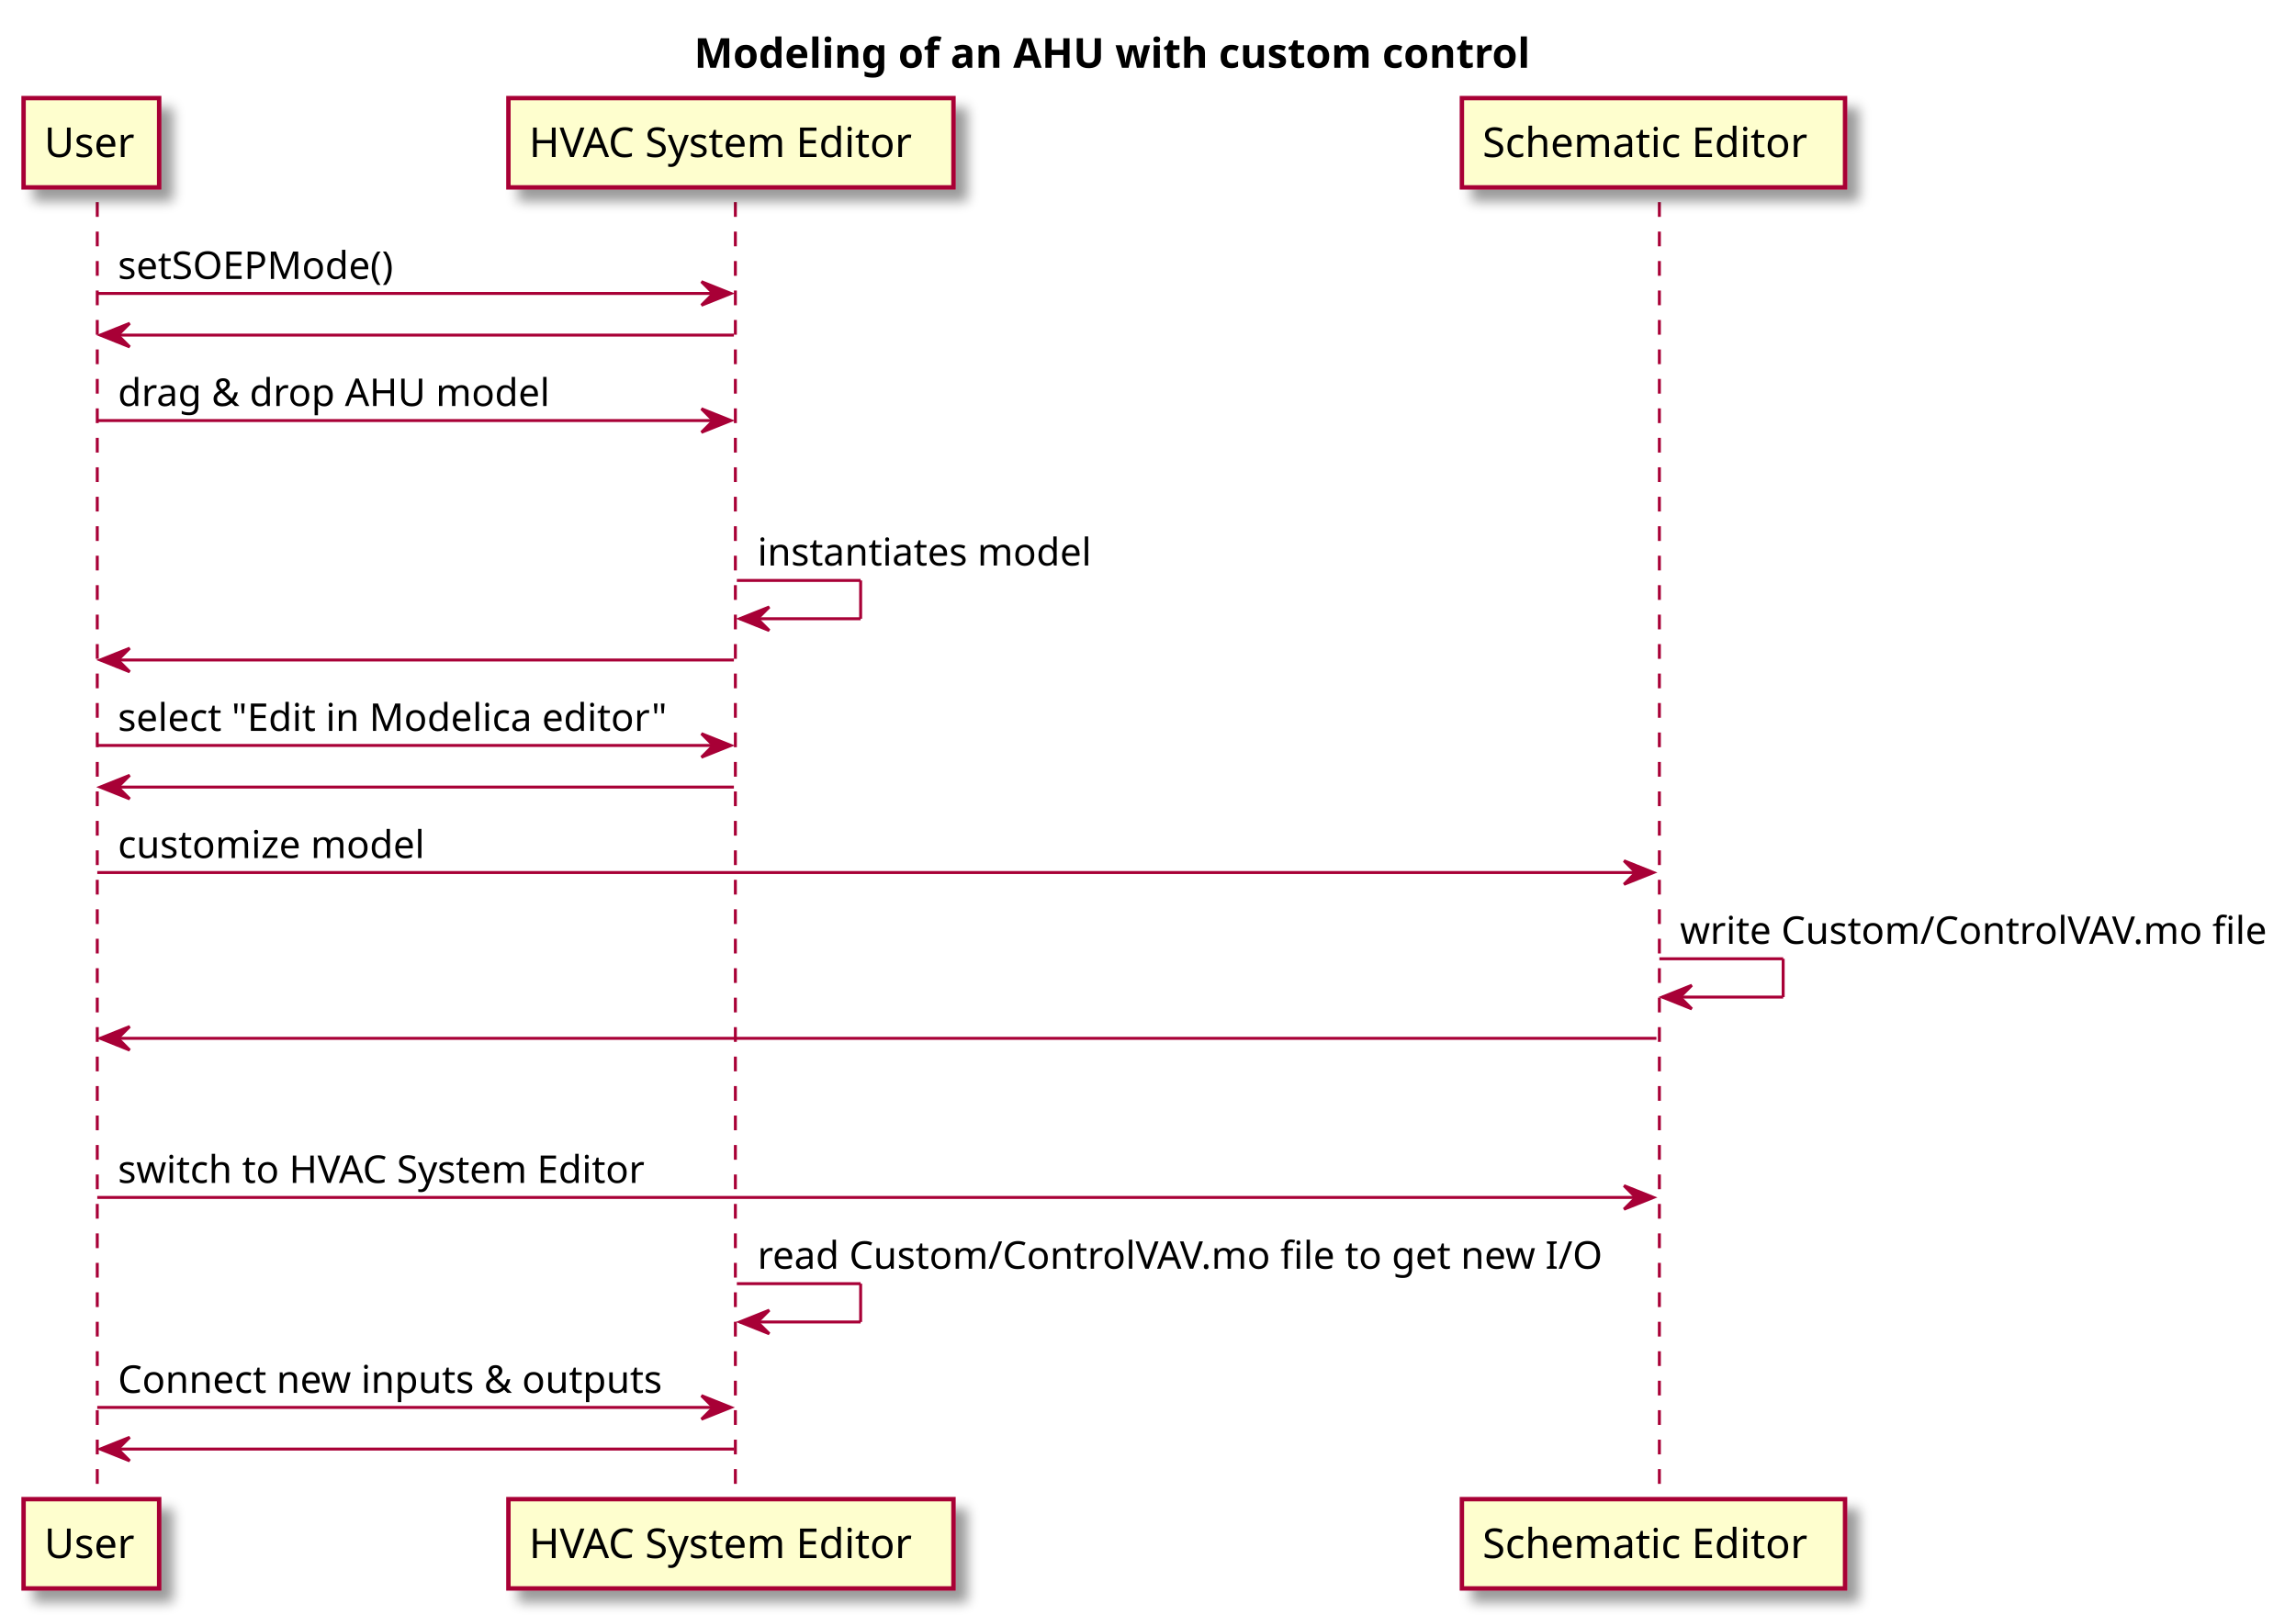
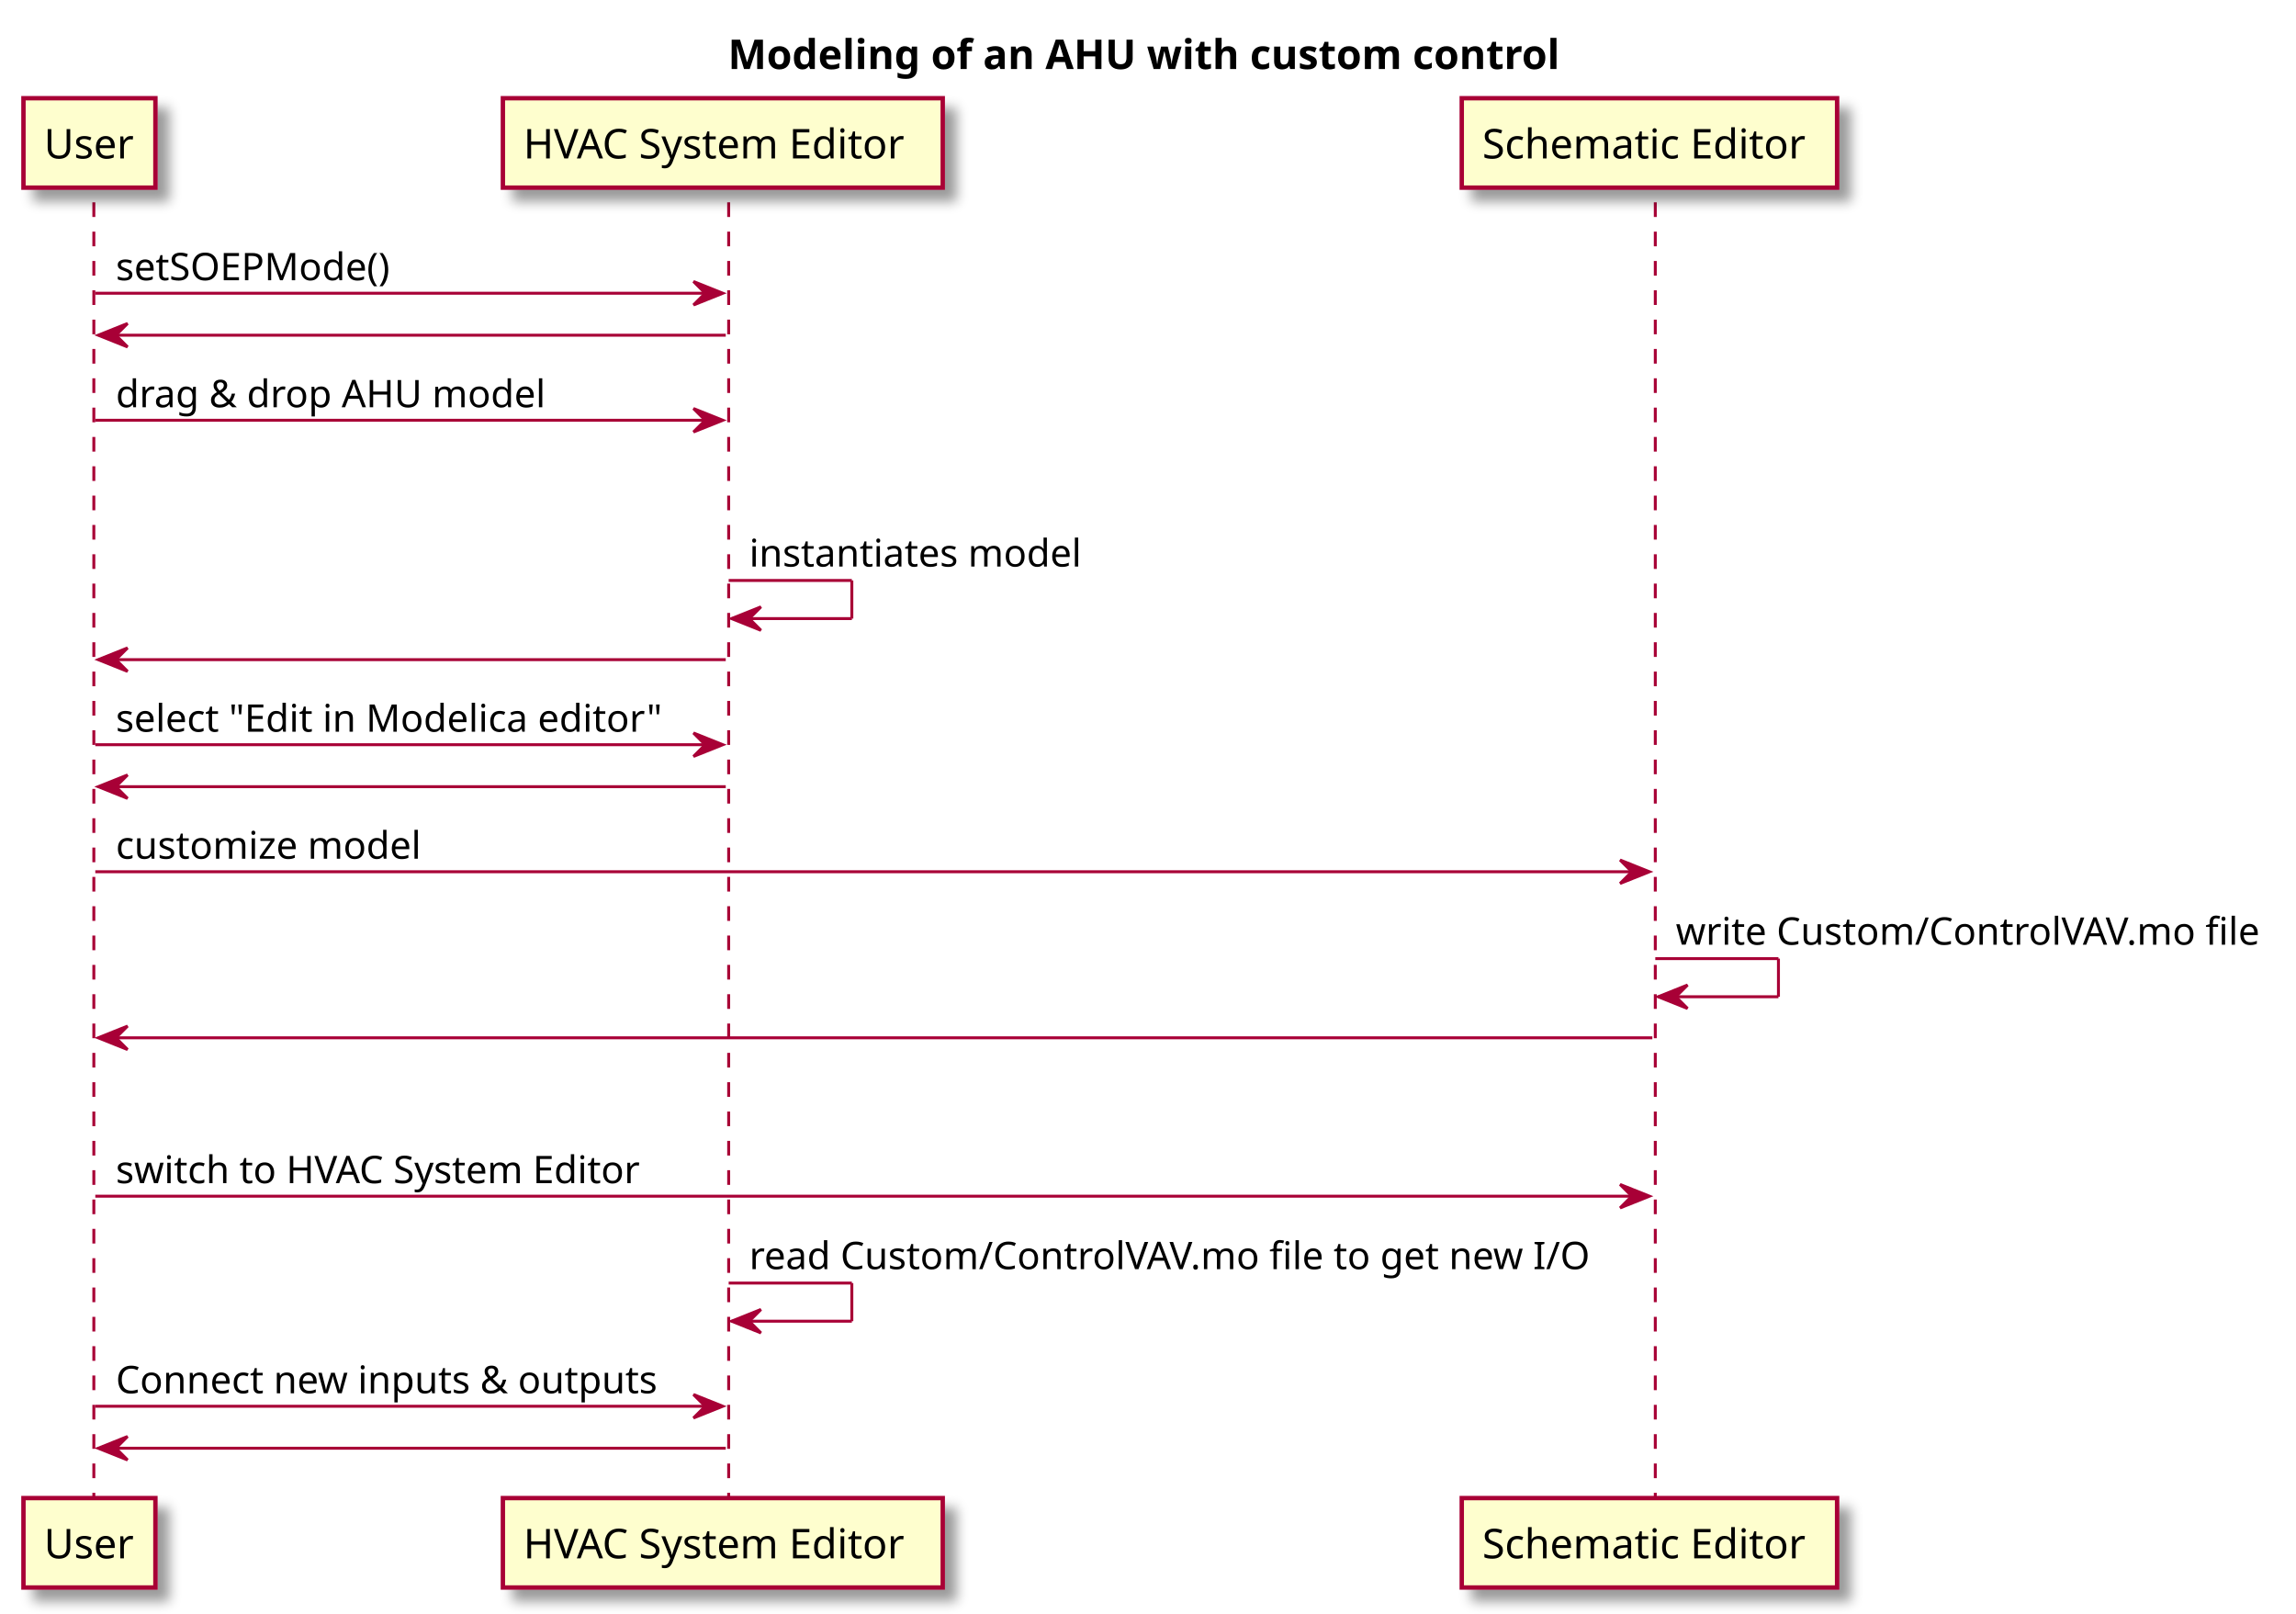
- <svg xmlns="http://www.w3.org/2000/svg" contentScriptType="application/ecmascript" contentStyleType="text/css" height="548px" preserveAspectRatio="none" style="width:779px;height:548px;" version="1.1" viewBox="0 0 779 548" width="779px" zoomAndPan="magnify">
+ <svg xmlns="http://www.w3.org/2000/svg" contentScriptType="application/ecmascript" contentStyleType="text/css" height="550px" preserveAspectRatio="none" style="width:783px;height:550px;" version="1.1" viewBox="0 0 783 550" width="783px" zoomAndPan="magnify">
  <defs>
-     <filter height="300%" id="fbezhqk" width="300%" x="-1" y="-1">
+     <filter height="300%" id="fik9cso" width="300%" x="-1" y="-1">
      <feGaussianBlur result="blurOut" stdDeviation="2.0" />
      <feColorMatrix in="blurOut" result="blurOut2" type="matrix" values="0 0 0 0 0 0 0 0 0 0 0 0 0 0 0 0 0 0 .4 0" />
      <feOffset dx="4.0" dy="4.0" in="blurOut2" result="blurOut3" />
      <feBlend in="SourceGraphic" in2="blurOut3" mode="normal" />
    </filter>
  </defs>
  <g>
-     <text fill="#000000" font-family="sans-serif" font-size="14" font-weight="bold" lengthAdjust="spacingAndGlyphs" textLength="317" x="235.5" y="22.995">Modeling of an AHU with custom control</text>
-     <line style="stroke: #A80036; stroke-width: 1.0; stroke-dasharray: 5.0,5.0;" x1="33" x2="33" y1="68.594" y2="509.789" />
-     <line style="stroke: #A80036; stroke-width: 1.0; stroke-dasharray: 5.0,5.0;" x1="249.5" x2="249.5" y1="68.594" y2="509.789" />
-     <line style="stroke: #A80036; stroke-width: 1.0; stroke-dasharray: 5.0,5.0;" x1="563" x2="563" y1="68.594" y2="509.789" />
-     <rect fill="#FEFECE" filter="url(#fbezhqk)" height="30.297" style="stroke: #A80036; stroke-width: 1.5;" width="46" x="8" y="33.297" />
-     <text fill="#000000" font-family="sans-serif" font-size="14" lengthAdjust="spacingAndGlyphs" textLength="32" x="15" y="53.292">User</text>
-     <rect fill="#FEFECE" filter="url(#fbezhqk)" height="30.297" style="stroke: #A80036; stroke-width: 1.5;" width="46" x="8" y="508.789" />
-     <text fill="#000000" font-family="sans-serif" font-size="14" lengthAdjust="spacingAndGlyphs" textLength="32" x="15" y="528.784">User</text>
-     <rect fill="#FEFECE" filter="url(#fbezhqk)" height="30.297" style="stroke: #A80036; stroke-width: 1.5;" width="151" x="172.5" y="33.297" />
-     <text fill="#000000" font-family="sans-serif" font-size="14" lengthAdjust="spacingAndGlyphs" textLength="137" x="179.5" y="53.292">HVAC System Editor</text>
-     <rect fill="#FEFECE" filter="url(#fbezhqk)" height="30.297" style="stroke: #A80036; stroke-width: 1.5;" width="151" x="172.5" y="508.789" />
-     <text fill="#000000" font-family="sans-serif" font-size="14" lengthAdjust="spacingAndGlyphs" textLength="137" x="179.5" y="528.784">HVAC System Editor</text>
-     <rect fill="#FEFECE" filter="url(#fbezhqk)" height="30.297" style="stroke: #A80036; stroke-width: 1.5;" width="130" x="496" y="33.297" />
-     <text fill="#000000" font-family="sans-serif" font-size="14" lengthAdjust="spacingAndGlyphs" textLength="116" x="503" y="53.292">Schematic Editor</text>
-     <rect fill="#FEFECE" filter="url(#fbezhqk)" height="30.297" style="stroke: #A80036; stroke-width: 1.5;" width="130" x="496" y="508.789" />
-     <text fill="#000000" font-family="sans-serif" font-size="14" lengthAdjust="spacingAndGlyphs" textLength="116" x="503" y="528.784">Schematic Editor</text>
-     <polygon fill="#A80036" points="238,95.594,248,99.594,238,103.594,242,99.594" style="stroke: #A80036; stroke-width: 1.0;" />
-     <line style="stroke: #A80036; stroke-width: 1.0;" x1="33" x2="244" y1="99.594" y2="99.594" />
-     <text fill="#000000" font-family="sans-serif" font-size="13" lengthAdjust="spacingAndGlyphs" textLength="100" x="40" y="94.661">setSOEPMode()</text>
-     <polygon fill="#A80036" points="44,109.727,34,113.727,44,117.727,40,113.727" style="stroke: #A80036; stroke-width: 1.0;" />
-     <line style="stroke: #A80036; stroke-width: 1.0;" x1="38" x2="249" y1="113.727" y2="113.727" />
-     <polygon fill="#A80036" points="238,138.727,248,142.727,238,146.727,242,142.727" style="stroke: #A80036; stroke-width: 1.0;" />
-     <line style="stroke: #A80036; stroke-width: 1.0;" x1="33" x2="244" y1="142.727" y2="142.727" />
-     <text fill="#000000" font-family="sans-serif" font-size="13" lengthAdjust="spacingAndGlyphs" textLength="154" x="40" y="137.793">drag &amp; drop AHU model</text>
-     <line style="stroke: #A80036; stroke-width: 1.0;" x1="250" x2="292" y1="196.992" y2="196.992" />
-     <line style="stroke: #A80036; stroke-width: 1.0;" x1="292" x2="292" y1="196.992" y2="209.992" />
-     <line style="stroke: #A80036; stroke-width: 1.0;" x1="251" x2="292" y1="209.992" y2="209.992" />
-     <polygon fill="#A80036" points="261,205.992,251,209.992,261,213.992,257,209.992" style="stroke: #A80036; stroke-width: 1.0;" />
-     <text fill="#000000" font-family="sans-serif" font-size="13" lengthAdjust="spacingAndGlyphs" textLength="119" x="257" y="191.926">instantiates model</text>
-     <polygon fill="#A80036" points="44,219.992,34,223.992,44,227.992,40,223.992" style="stroke: #A80036; stroke-width: 1.0;" />
-     <line style="stroke: #A80036; stroke-width: 1.0;" x1="38" x2="249" y1="223.992" y2="223.992" />
-     <polygon fill="#A80036" points="238,248.992,248,252.992,238,256.992,242,252.992" style="stroke: #A80036; stroke-width: 1.0;" />
-     <line style="stroke: #A80036; stroke-width: 1.0;" x1="33" x2="244" y1="252.992" y2="252.992" />
-     <text fill="#000000" font-family="sans-serif" font-size="13" lengthAdjust="spacingAndGlyphs" textLength="192" x="40" y="248.059">select "Edit in Modelica editor"</text>
-     <polygon fill="#A80036" points="44,263.125,34,267.125,44,271.125,40,267.125" style="stroke: #A80036; stroke-width: 1.0;" />
-     <line style="stroke: #A80036; stroke-width: 1.0;" x1="38" x2="249" y1="267.125" y2="267.125" />
-     <polygon fill="#A80036" points="551,292.125,561,296.125,551,300.125,555,296.125" style="stroke: #A80036; stroke-width: 1.0;" />
-     <line style="stroke: #A80036; stroke-width: 1.0;" x1="33" x2="557" y1="296.125" y2="296.125" />
-     <text fill="#000000" font-family="sans-serif" font-size="13" lengthAdjust="spacingAndGlyphs" textLength="110" x="40" y="291.192">customize model</text>
-     <line style="stroke: #A80036; stroke-width: 1.0;" x1="563" x2="605" y1="325.391" y2="325.391" />
-     <line style="stroke: #A80036; stroke-width: 1.0;" x1="605" x2="605" y1="325.391" y2="338.391" />
-     <line style="stroke: #A80036; stroke-width: 1.0;" x1="564" x2="605" y1="338.391" y2="338.391" />
-     <polygon fill="#A80036" points="574,334.391,564,338.391,574,342.391,570,338.391" style="stroke: #A80036; stroke-width: 1.0;" />
-     <text fill="#000000" font-family="sans-serif" font-size="13" lengthAdjust="spacingAndGlyphs" textLength="208" x="570" y="320.325">write Custom/ControlVAV.mo file</text>
-     <polygon fill="#A80036" points="44,348.391,34,352.391,44,356.391,40,352.391" style="stroke: #A80036; stroke-width: 1.0;" />
-     <line style="stroke: #A80036; stroke-width: 1.0;" x1="38" x2="562" y1="352.391" y2="352.391" />
-     <polygon fill="#A80036" points="551,402.391,561,406.391,551,410.391,555,406.391" style="stroke: #A80036; stroke-width: 1.0;" />
-     <line style="stroke: #A80036; stroke-width: 1.0;" x1="33" x2="557" y1="406.391" y2="406.391" />
-     <text fill="#000000" font-family="sans-serif" font-size="13" lengthAdjust="spacingAndGlyphs" textLength="191" x="40" y="401.457">switch to HVAC System Editor</text>
-     <line style="stroke: #A80036; stroke-width: 1.0;" x1="250" x2="292" y1="435.656" y2="435.656" />
-     <line style="stroke: #A80036; stroke-width: 1.0;" x1="292" x2="292" y1="435.656" y2="448.656" />
-     <line style="stroke: #A80036; stroke-width: 1.0;" x1="251" x2="292" y1="448.656" y2="448.656" />
-     <polygon fill="#A80036" points="261,444.656,251,448.656,261,452.656,257,448.656" style="stroke: #A80036; stroke-width: 1.0;" />
-     <text fill="#000000" font-family="sans-serif" font-size="13" lengthAdjust="spacingAndGlyphs" textLength="299" x="257" y="430.59">read Custom/ControlVAV.mo file to get new I/O</text>
-     <polygon fill="#A80036" points="238,473.656,248,477.656,238,481.656,242,477.656" style="stroke: #A80036; stroke-width: 1.0;" />
-     <line style="stroke: #A80036; stroke-width: 1.0;" x1="33" x2="244" y1="477.656" y2="477.656" />
-     <text fill="#000000" font-family="sans-serif" font-size="13" lengthAdjust="spacingAndGlyphs" textLength="193" x="40" y="472.723">Connect new inputs &amp; outputs</text>
-     <polygon fill="#A80036" points="44,487.789,34,491.789,44,495.789,40,491.789" style="stroke: #A80036; stroke-width: 1.0;" />
-     <line style="stroke: #A80036; stroke-width: 1.0;" x1="38" x2="249" y1="491.789" y2="491.789" />
+     <text fill="#000000" font-family="sans-serif" font-size="14" font-weight="bold" lengthAdjust="spacingAndGlyphs" textLength="296" x="248.25" y="23.535">Modeling of an AHU with custom control</text>
+     <line style="stroke: #A80036; stroke-width: 1.0; stroke-dasharray: 5.0,5.0;" x1="32" x2="32" y1="68.977" y2="511.772" />
+     <line style="stroke: #A80036; stroke-width: 1.0; stroke-dasharray: 5.0,5.0;" x1="248.5" x2="248.5" y1="68.977" y2="511.772" />
+     <line style="stroke: #A80036; stroke-width: 1.0; stroke-dasharray: 5.0,5.0;" x1="564.5" x2="564.5" y1="68.977" y2="511.772" />
+     <rect fill="#FEFECE" filter="url(#fik9cso)" height="30.488" style="stroke: #A80036; stroke-width: 1.5;" width="45" x="8" y="33.488" />
+     <text fill="#000000" font-family="sans-serif" font-size="14" lengthAdjust="spacingAndGlyphs" textLength="31" x="15" y="54.023">User</text>
+     <rect fill="#FEFECE" filter="url(#fik9cso)" height="30.488" style="stroke: #A80036; stroke-width: 1.5;" width="45" x="8" y="510.772" />
+     <text fill="#000000" font-family="sans-serif" font-size="14" lengthAdjust="spacingAndGlyphs" textLength="31" x="15" y="531.307">User</text>
+     <rect fill="#FEFECE" filter="url(#fik9cso)" height="30.488" style="stroke: #A80036; stroke-width: 1.5;" width="150" x="171.5" y="33.488" />
+     <text fill="#000000" font-family="sans-serif" font-size="14" lengthAdjust="spacingAndGlyphs" textLength="136" x="178.5" y="54.023">HVAC System Editor</text>
+     <rect fill="#FEFECE" filter="url(#fik9cso)" height="30.488" style="stroke: #A80036; stroke-width: 1.5;" width="150" x="171.5" y="510.772" />
+     <text fill="#000000" font-family="sans-serif" font-size="14" lengthAdjust="spacingAndGlyphs" textLength="136" x="178.5" y="531.307">HVAC System Editor</text>
+     <rect fill="#FEFECE" filter="url(#fik9cso)" height="30.488" style="stroke: #A80036; stroke-width: 1.5;" width="128" x="498.5" y="33.488" />
+     <text fill="#000000" font-family="sans-serif" font-size="14" lengthAdjust="spacingAndGlyphs" textLength="114" x="505.5" y="54.023">Schematic Editor</text>
+     <rect fill="#FEFECE" filter="url(#fik9cso)" height="30.488" style="stroke: #A80036; stroke-width: 1.5;" width="128" x="498.5" y="510.772" />
+     <text fill="#000000" font-family="sans-serif" font-size="14" lengthAdjust="spacingAndGlyphs" textLength="114" x="505.5" y="531.307">Schematic Editor</text>
+     <polygon fill="#A80036" points="236.5,95.977,246.5,99.977,236.5,103.977,240.5,99.977" style="stroke: #A80036; stroke-width: 1.0;" />
+     <line style="stroke: #A80036; stroke-width: 1.0;" x1="32.5" x2="242.5" y1="99.977" y2="99.977" />
+     <text fill="#000000" font-family="sans-serif" font-size="13" lengthAdjust="spacingAndGlyphs" textLength="92" x="39.5" y="95.545">setSOEPMode()</text>
+     <polygon fill="#A80036" points="43.5,110.287,33.5,114.287,43.5,118.287,39.5,114.287" style="stroke: #A80036; stroke-width: 1.0;" />
+     <line style="stroke: #A80036; stroke-width: 1.0;" x1="37.5" x2="247.5" y1="114.287" y2="114.287" />
+     <polygon fill="#A80036" points="236.5,139.287,246.5,143.287,236.5,147.287,240.5,143.287" style="stroke: #A80036; stroke-width: 1.0;" />
+     <line style="stroke: #A80036; stroke-width: 1.0;" x1="32.5" x2="242.5" y1="143.287" y2="143.287" />
+     <text fill="#000000" font-family="sans-serif" font-size="13" lengthAdjust="spacingAndGlyphs" textLength="149" x="39.5" y="138.856">drag &amp; drop AHU model</text>
+     <line style="stroke: #A80036; stroke-width: 1.0;" x1="248.5" x2="290.5" y1="197.908" y2="197.908" />
+     <line style="stroke: #A80036; stroke-width: 1.0;" x1="290.5" x2="290.5" y1="197.908" y2="210.908" />
+     <line style="stroke: #A80036; stroke-width: 1.0;" x1="249.5" x2="290.5" y1="210.908" y2="210.908" />
+     <polygon fill="#A80036" points="259.5,206.908,249.5,210.908,259.5,214.908,255.5,210.908" style="stroke: #A80036; stroke-width: 1.0;" />
+     <text fill="#000000" font-family="sans-serif" font-size="13" lengthAdjust="spacingAndGlyphs" textLength="117" x="255.5" y="193.166">instantiates model</text>
+     <polygon fill="#A80036" points="43.5,220.908,33.5,224.908,43.5,228.908,39.5,224.908" style="stroke: #A80036; stroke-width: 1.0;" />
+     <line style="stroke: #A80036; stroke-width: 1.0;" x1="37.5" x2="247.5" y1="224.908" y2="224.908" />
+     <polygon fill="#A80036" points="236.5,249.908,246.5,253.908,236.5,257.908,240.5,253.908" style="stroke: #A80036; stroke-width: 1.0;" />
+     <line style="stroke: #A80036; stroke-width: 1.0;" x1="32.5" x2="242.5" y1="253.908" y2="253.908" />
+     <text fill="#000000" font-family="sans-serif" font-size="13" lengthAdjust="spacingAndGlyphs" textLength="192" x="39.5" y="249.477">select "Edit in Modelica editor"</text>
+     <polygon fill="#A80036" points="43.5,264.219,33.5,268.219,43.5,272.219,39.5,268.219" style="stroke: #A80036; stroke-width: 1.0;" />
+     <line style="stroke: #A80036; stroke-width: 1.0;" x1="37.5" x2="247.5" y1="268.219" y2="268.219" />
+     <polygon fill="#A80036" points="552.5,293.219,562.5,297.219,552.5,301.219,556.5,297.219" style="stroke: #A80036; stroke-width: 1.0;" />
+     <line style="stroke: #A80036; stroke-width: 1.0;" x1="32.5" x2="558.5" y1="297.219" y2="297.219" />
+     <text fill="#000000" font-family="sans-serif" font-size="13" lengthAdjust="spacingAndGlyphs" textLength="108" x="39.5" y="292.787">customize model</text>
+     <line style="stroke: #A80036; stroke-width: 1.0;" x1="564.5" x2="606.5" y1="326.84" y2="326.84" />
+     <line style="stroke: #A80036; stroke-width: 1.0;" x1="606.5" x2="606.5" y1="326.84" y2="339.84" />
+     <line style="stroke: #A80036; stroke-width: 1.0;" x1="565.5" x2="606.5" y1="339.84" y2="339.84" />
+     <polygon fill="#A80036" points="575.5,335.84,565.5,339.84,575.5,343.84,571.5,339.84" style="stroke: #A80036; stroke-width: 1.0;" />
+     <text fill="#000000" font-family="sans-serif" font-size="13" lengthAdjust="spacingAndGlyphs" textLength="211" x="571.5" y="322.098">write Custom/ControlVAV.mo file</text>
+     <polygon fill="#A80036" points="43.5,349.84,33.5,353.84,43.5,357.84,39.5,353.84" style="stroke: #A80036; stroke-width: 1.0;" />
+     <line style="stroke: #A80036; stroke-width: 1.0;" x1="37.5" x2="563.5" y1="353.84" y2="353.84" />
+     <polygon fill="#A80036" points="552.5,403.84,562.5,407.84,552.5,411.84,556.5,407.84" style="stroke: #A80036; stroke-width: 1.0;" />
+     <line style="stroke: #A80036; stroke-width: 1.0;" x1="32.5" x2="558.5" y1="407.84" y2="407.84" />
+     <text fill="#000000" font-family="sans-serif" font-size="13" lengthAdjust="spacingAndGlyphs" textLength="188" x="39.5" y="403.408">switch to HVAC System Editor</text>
+     <line style="stroke: #A80036; stroke-width: 1.0;" x1="248.5" x2="290.5" y1="437.461" y2="437.461" />
+     <line style="stroke: #A80036; stroke-width: 1.0;" x1="290.5" x2="290.5" y1="437.461" y2="450.461" />
+     <line style="stroke: #A80036; stroke-width: 1.0;" x1="249.5" x2="290.5" y1="450.461" y2="450.461" />
+     <polygon fill="#A80036" points="259.5,446.461,249.5,450.461,259.5,454.461,255.5,450.461" style="stroke: #A80036; stroke-width: 1.0;" />
+     <text fill="#000000" font-family="sans-serif" font-size="13" lengthAdjust="spacingAndGlyphs" textLength="302" x="255.5" y="432.719">read Custom/ControlVAV.mo file to get new I/O</text>
+     <polygon fill="#A80036" points="236.5,475.461,246.5,479.461,236.5,483.461,240.5,479.461" style="stroke: #A80036; stroke-width: 1.0;" />
+     <line style="stroke: #A80036; stroke-width: 1.0;" x1="32.5" x2="242.5" y1="479.461" y2="479.461" />
+     <text fill="#000000" font-family="sans-serif" font-size="13" lengthAdjust="spacingAndGlyphs" textLength="191" x="39.5" y="475.029">Connect new inputs &amp; outputs</text>
+     <polygon fill="#A80036" points="43.5,489.772,33.5,493.772,43.5,497.772,39.5,493.772" style="stroke: #A80036; stroke-width: 1.0;" />
+     <line style="stroke: #A80036; stroke-width: 1.0;" x1="37.5" x2="247.5" y1="493.772" y2="493.772" />
  </g>
</svg>
